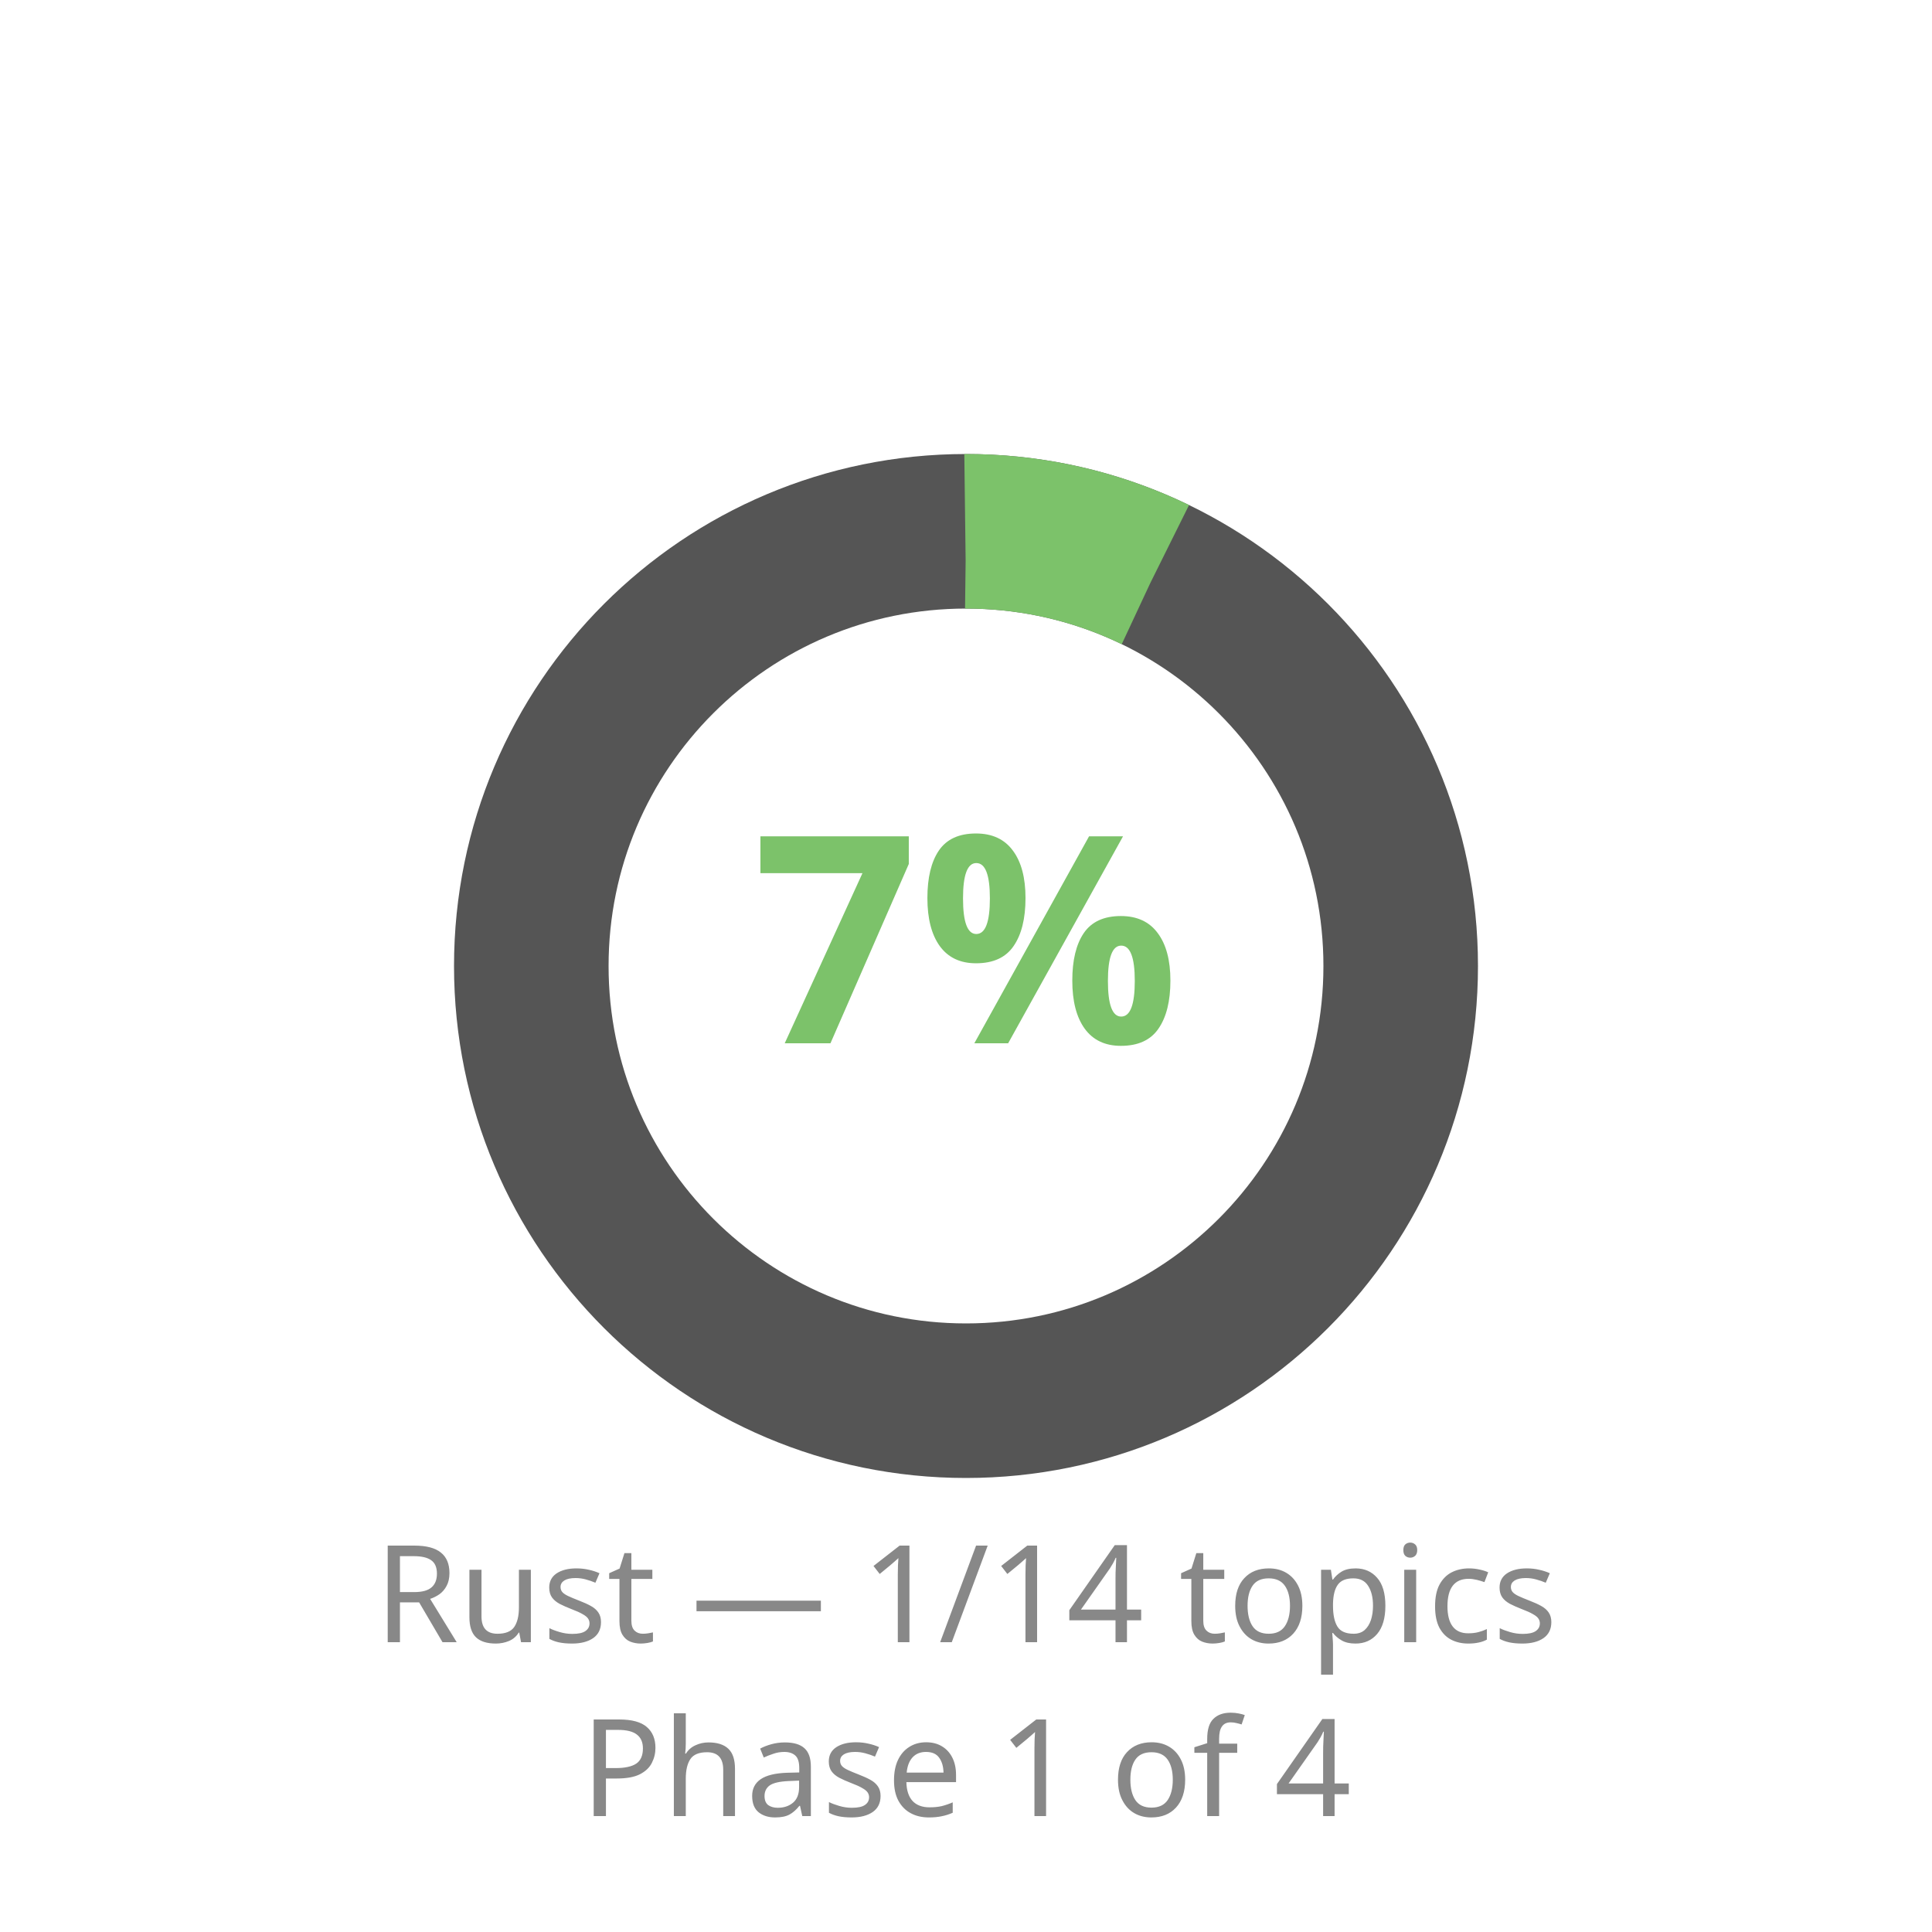
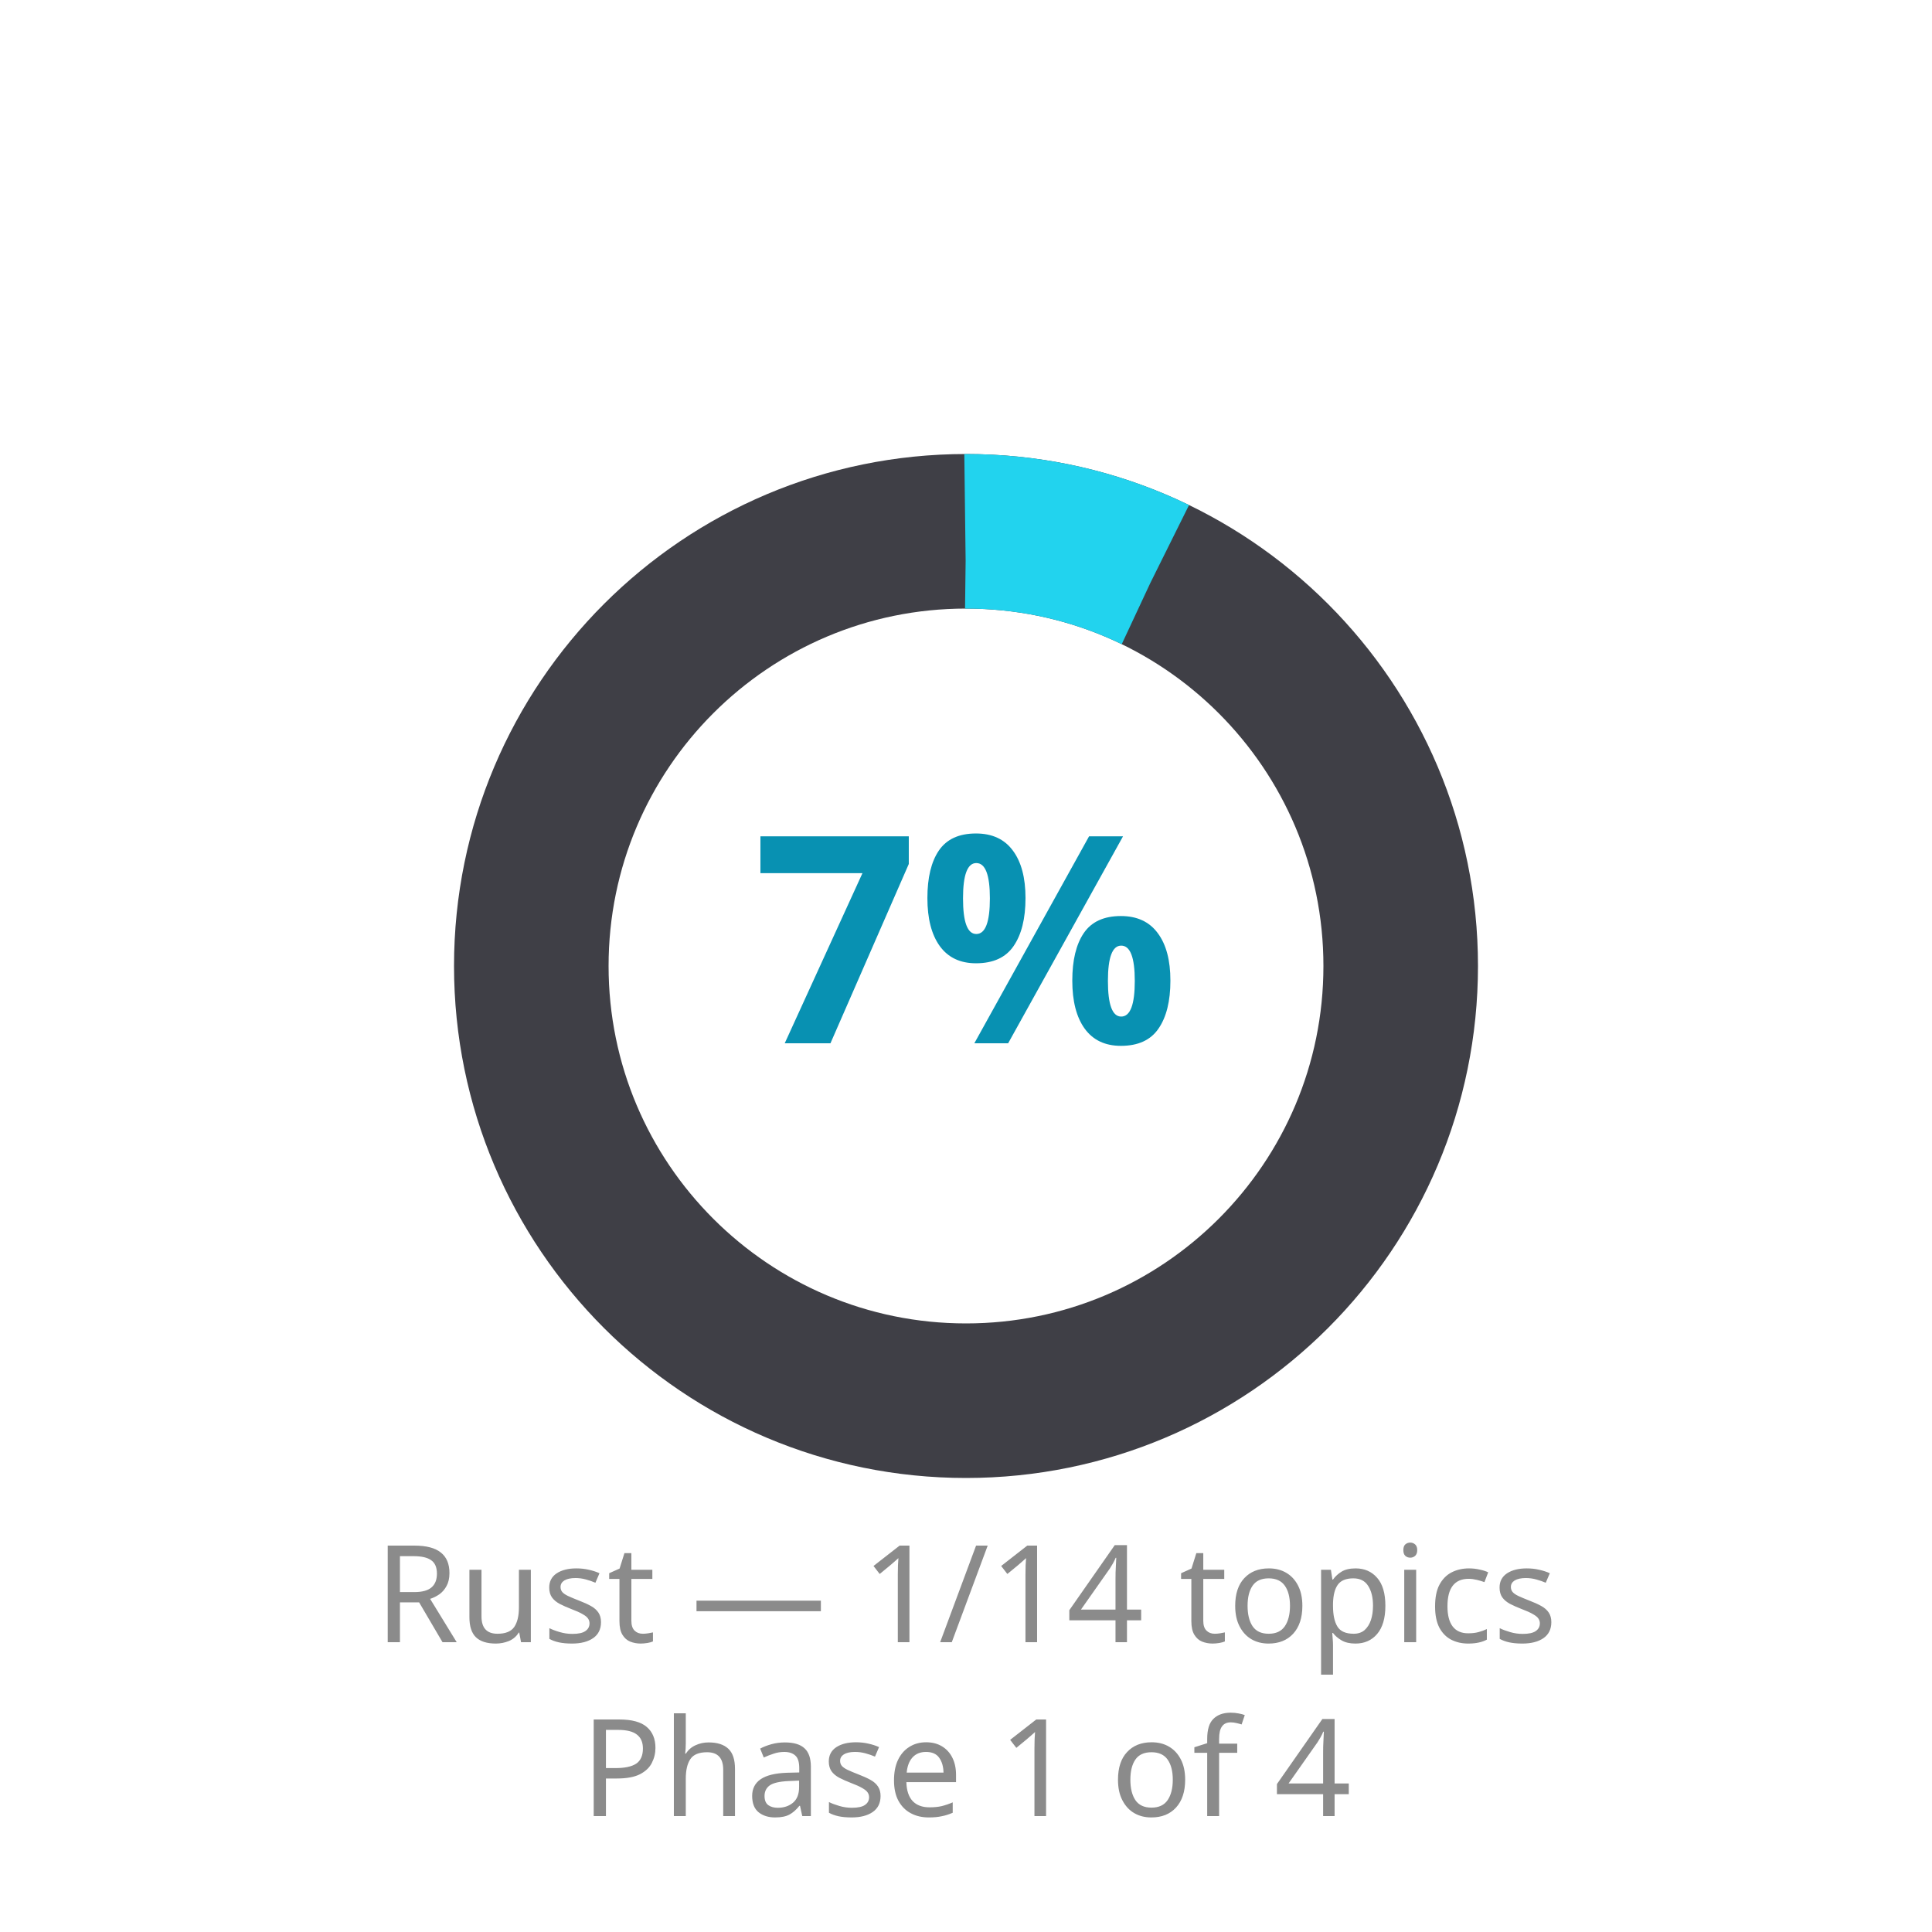
<svg xmlns="http://www.w3.org/2000/svg" viewBox="0 0 200 200" width="200" font-family="system-ui, Segoe UI, sans-serif">
  <g transform="rotate(-90 100 100)">
-     <circle cx="100" cy="100" r="45" fill="none" stroke="#555" stroke-width="16" />
-     <circle cx="100" cy="100" r="45" fill="none" stroke="#7cc26a" stroke-width="16" stroke-dasharray="20.2 262.5" stroke-linecap="butt" />
+     <circle cx="100" cy="100" r="45" fill="none" stroke="#3f3f46" stroke-width="16" />
+     <circle cx="100" cy="100" r="45" fill="none" stroke="#22d3ee" stroke-width="16" stroke-dasharray="20.2 262.5" stroke-linecap="butt" />
  </g>
-   <text x="100" y="108" text-anchor="middle" font-size="30" font-weight="bold" fill="#7cc26a">7%</text>
-   <text x="100" y="170" text-anchor="middle" font-size="14" fill="#888">Rust — 1/14 topics</text>
-   <text x="100" y="188" text-anchor="middle" font-size="14" fill="#888">Phase 1 of 4</text>
+   <text x="100" y="108" text-anchor="middle" font-size="30" font-weight="bold" fill="#0891b2">7%</text>
+   <text x="100" y="170" text-anchor="middle" font-size="14" fill="#8b8b8b">Rust — 1/14 topics</text>
+   <text x="100" y="188" text-anchor="middle" font-size="14" fill="#8b8b8b">Phase 1 of 4</text>
</svg>
